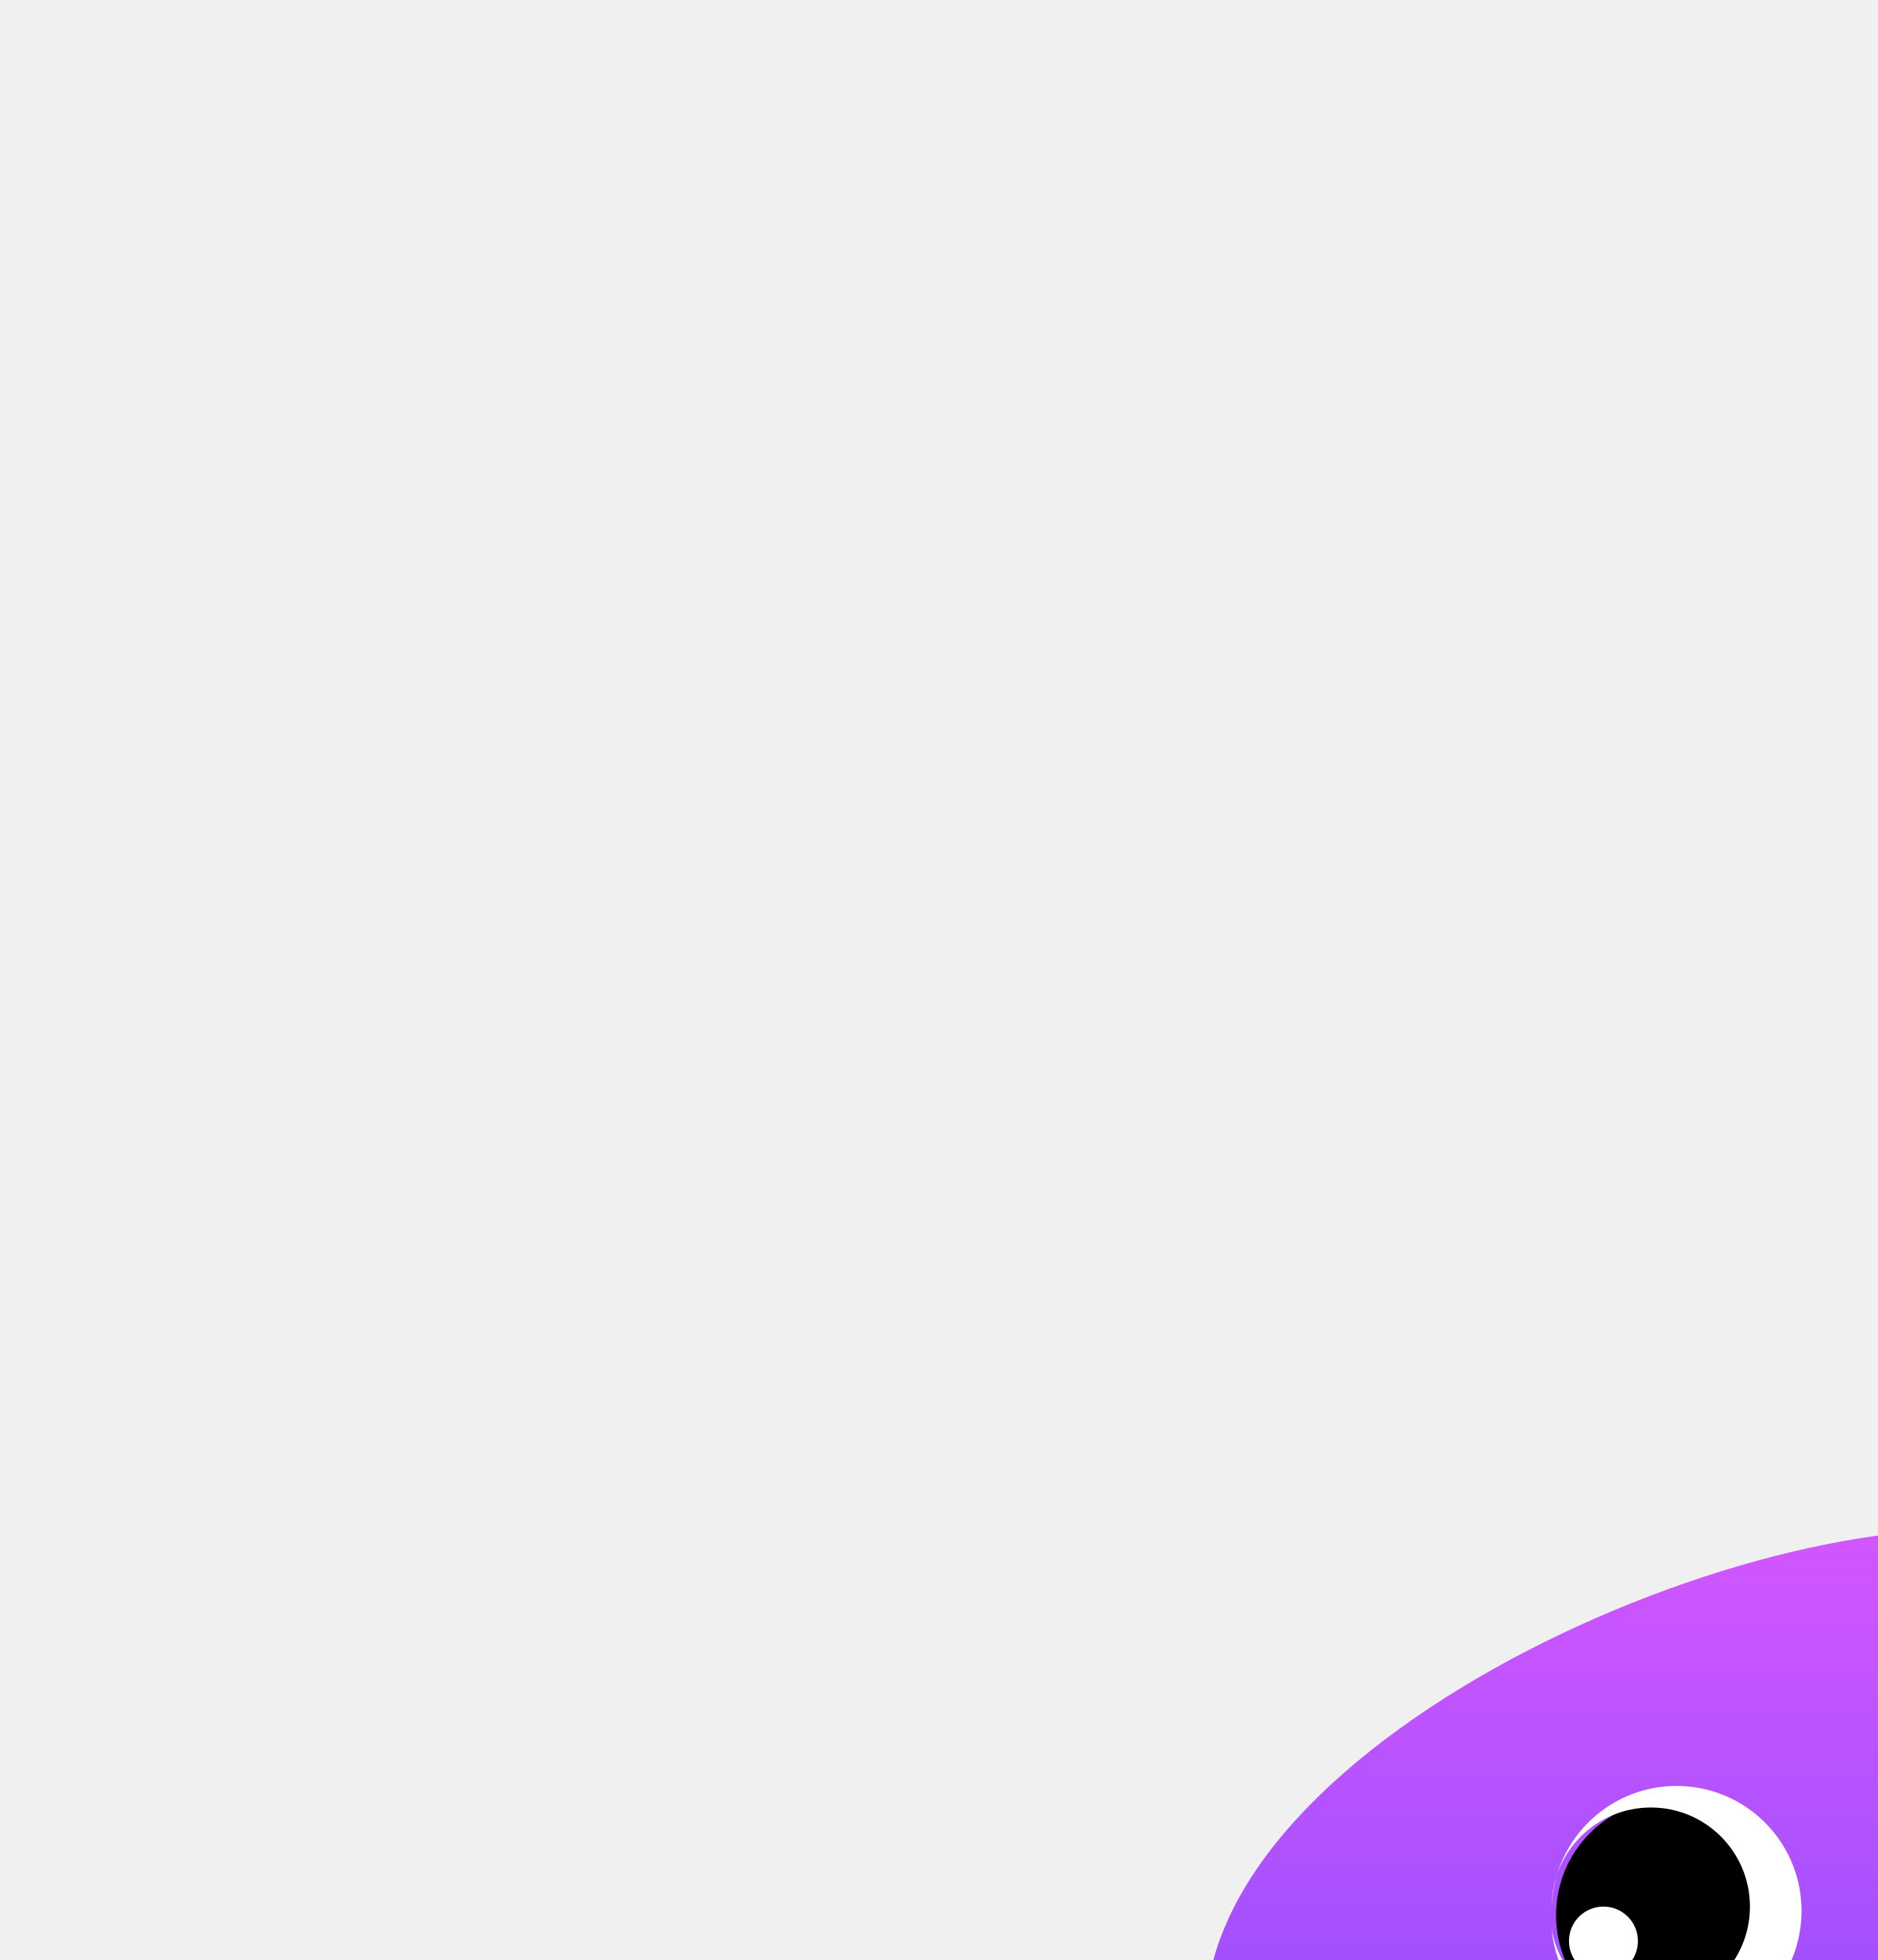
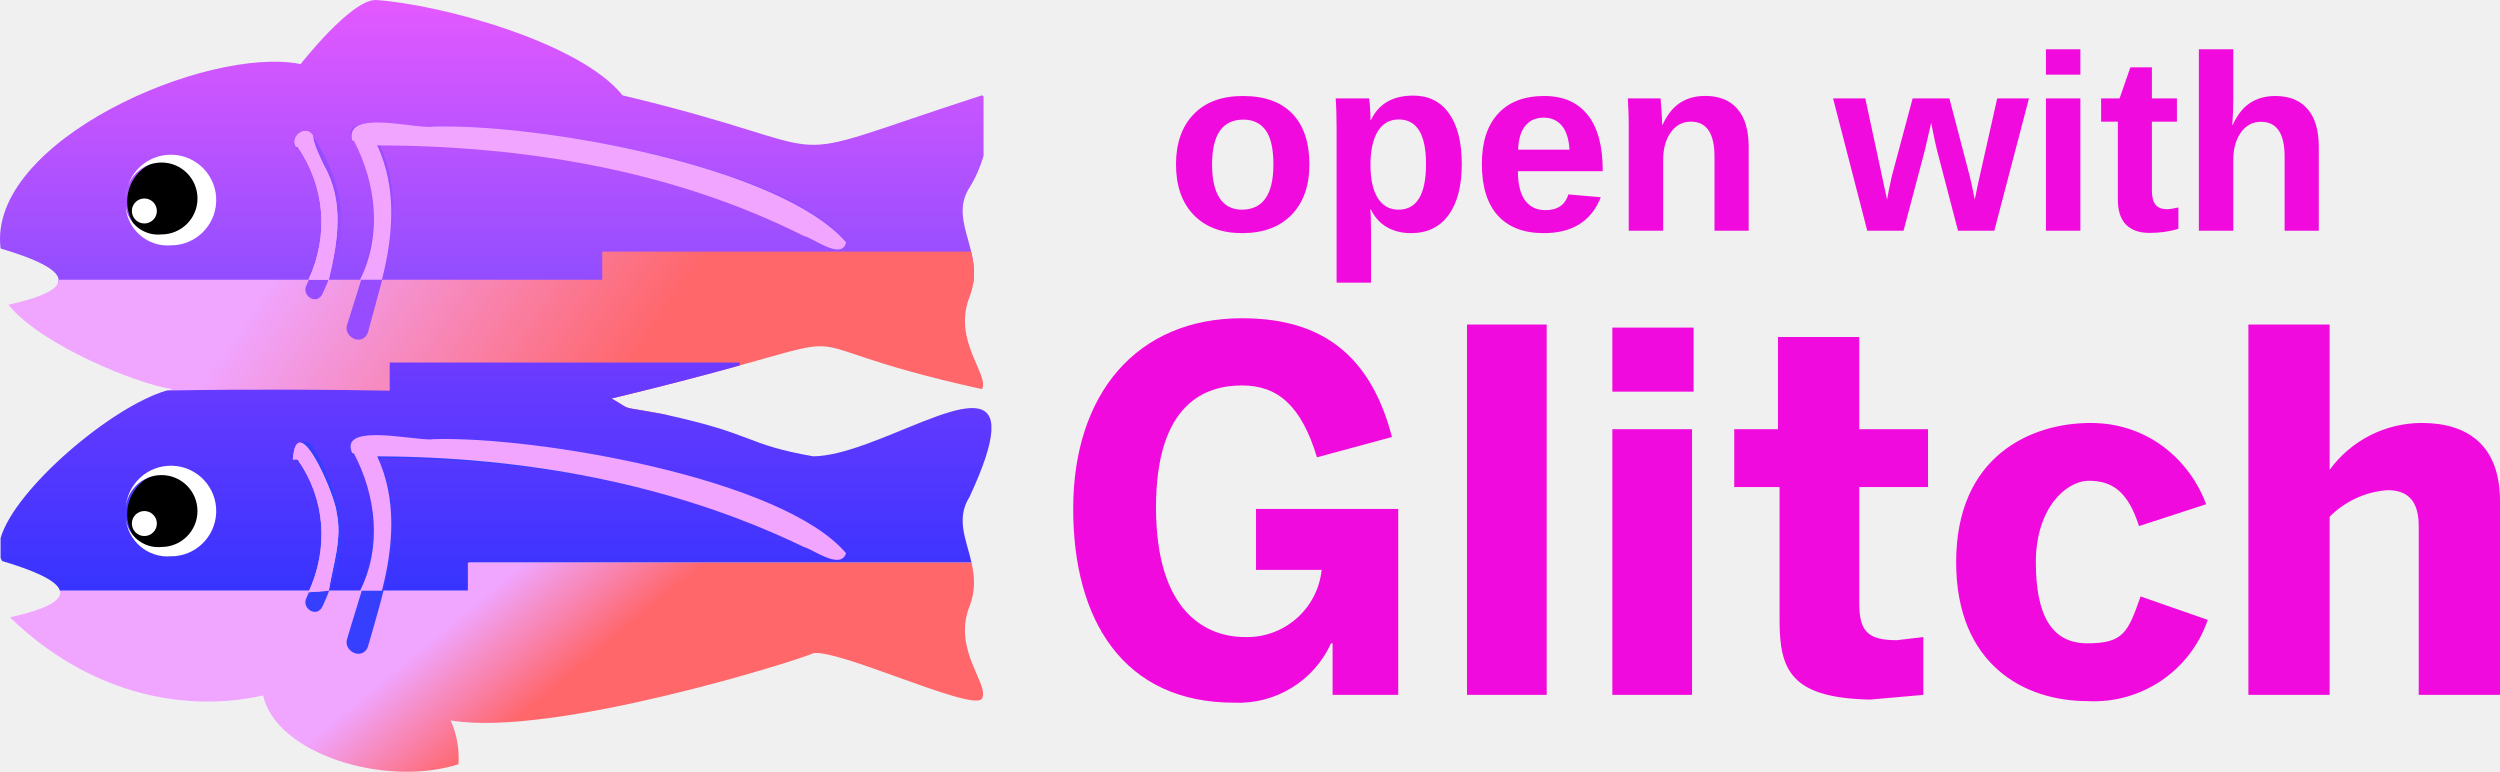
- <svg xmlns="http://www.w3.org/2000/svg" width="136" height="142">
+ <svg xmlns="http://www.w3.org/2000/svg" viewBox="0.641 12.406 499.307 154.138" width="499.307" height="154.138">
  <defs>
    <linearGradient x1="48.679%" y1="-2.76243093e-06%" x2="48.679%" y2="99.392%" id="linearGradient-1">
      <stop stop-color="#E459FF" offset="0" />
      <stop stop-color="#914DFF" offset="1" />
    </linearGradient>
    <linearGradient x1="23.626%" y1="46.645%" x2="65.811%" y2="51.388%" id="linearGradient-2">
      <stop stop-color="#F0A5FF" offset="0" />
      <stop stop-color="#FF676B" offset="1" />
    </linearGradient>
    <linearGradient x1="50%" y1="-2.192%" x2="50%" y2="103.082%" id="linearGradient-3">
      <stop stop-color="#6E3BFF" offset="0" />
      <stop stop-color="#3633FF" offset="1" />
    </linearGradient>
    <linearGradient x1="40.57%" y1="47.672%" x2="57.962%" y2="52.149%" id="linearGradient-4">
      <stop stop-color="#F0A5FF" offset="0" />
      <stop stop-color="#FF676B" offset="1" />
    </linearGradient>
  </defs>
-   <g stroke="none" stroke-width="1" fill="none" fill-rule="evenodd" transform="matrix(1, 0, 0, 1, 87.3158, 98.49089)">
-     <path d="M60.044,12.797 C41.364,9.045 -2.558,28.169 0.117,49.627 L0.117,49.627 C6.762,51.603 12.549,54.019 11.603,56.494 L11.603,56.494 L194.391,56.494 C195.49,49.175 189.747,43.563 193.633,37.455 L193.633,37.455 C194.859,35.526 195.793,33.325 196.442,31.131 L196.442,31.131 L196.442,19.255 C196.345,19.167 196.239,19.093 196.127,19.036 L196.127,19.036 C150.738,33.725 172.78,30.619 124.338,19.043 L124.338,19.043 C115.933,8.493 88.032,0.852 75.026,3.32664305e-14 L75.026,3.32664305e-14 C70.032,3.32664305e-14 60.044,12.797 60.044,12.797" fill="url(#linearGradient-1)" />
-     <path d="M120.284,50.252 L120.284,55.87 L11.703,55.87 C11.803,57.53 9.059,59.235 1.678,60.864 L1.678,60.864 C8.232,68.979 27.581,76.779 34.45,77.718 L34.45,77.718 C33.221,77.974 31.857,78.43 30.405,79.051 L30.405,79.051 C52.372,81.817 78.344,82.753 91.26,83.025 L91.26,83.025 L133.874,83.025 C133.415,82.922 132.944,82.819 132.457,82.712 L132.457,82.712 C122.978,80.927 126.767,82.216 122.157,79.591 L122.157,79.591 C183.183,64.9 147.826,67.072 196.127,77.718 L196.127,77.718 C197.69,74.909 190.199,68.043 193.633,59.306 L193.633,59.306 C194.937,55.982 194.619,53.023 193.964,50.252 L193.964,50.252 L120.284,50.252 Z" fill="url(#linearGradient-2)" />
-     <path d="M77.835,72.412 L77.835,78.031 C67.632,77.818 49.994,77.7 33.339,77.993 L33.339,77.993 C22.337,81.108 2.901,97.713 0.117,107.479 L0.117,107.479 L0.117,111.456 C0.204,111.662 0.307,111.861 0.429,112.052 L0.429,112.052 C6.235,113.778 11.385,115.838 11.965,117.982 L11.965,117.982 L93.754,117.982 L93.754,112.364 L194.035,112.364 C192.987,107.713 190.861,103.612 193.633,99.255 L193.633,99.255 C196.482,93.119 197.818,88.908 198.002,86.133 L198.002,86.133 L198.002,84.9 C197.203,74.582 174.821,91.009 162.42,91.14 L162.42,91.14 C148.375,88.64 151.184,86.77 132.457,82.712 L132.457,82.712 C122.978,80.927 126.767,82.216 122.157,79.591 L122.157,79.591 C133.758,76.798 141.877,74.616 147.751,72.984 L147.751,72.984 L147.751,72.412 L77.835,72.412 Z" fill="url(#linearGradient-3)" />
-     <path d="M70.344,28.091 L70.657,28.091 C78.138,41.341 73.372,51.513 69.408,64.609 L69.408,64.609 C68.291,67.259 72.323,69.31 73.466,66.482 L73.466,66.482 C76.646,54.316 81.684,40.941 75.651,28.715 L75.651,28.715 L76.275,28.715 C105.155,28.937 134.383,34.181 160.548,46.818 L160.548,46.818 C162.286,47.212 167.88,51.513 168.975,48.067 L168.975,48.067 C156.372,33.16 107.328,24.67 86.575,25.279 L86.575,25.279 C85.673,25.45 83.513,25.176 81.044,24.904 L81.044,24.904 C79.109,24.689 76.98,24.477 75.111,24.477 L75.111,24.477 C71.637,24.477 69.071,25.219 70.344,28.091 L70.344,28.091 Z" fill="#974DFF" />
-     <path d="M70.344,28.091 L70.657,28.091 C75.167,36.624 76.325,47.056 71.905,55.87 L71.905,55.87 L76.275,55.87 C78.547,47.015 79.309,37.526 75.338,29.027 L75.338,29.027 C104.562,29.115 134.211,33.9 160.548,47.13 L160.548,47.13 C162.28,47.436 168.204,52.134 168.975,48.379 L168.975,48.379 C155.729,33.191 107.918,24.673 86.575,25.279 L86.575,25.279 C85.545,25.475 83.404,25.188 81,24.898 L81,24.898 C79.146,24.676 77.133,24.452 75.357,24.452 L75.357,24.452 C72.092,24.452 69.614,25.204 70.344,28.091 L70.344,28.091 Z" fill="#F1A5FF" />
-     <path d="M59.108,29.652 L59.42,29.652 C65.482,37.901 65.213,47.873 61.293,56.806 L61.293,56.806 C59.979,58.979 63.244,61.151 64.414,58.679 L64.414,58.679 C66.605,54.056 68.116,48.832 68.16,43.697 L68.16,43.697 C68.203,37.92 65.566,31.961 62.541,27.155 L62.541,27.155 C62.145,26.44 61.571,26.146 60.981,26.146 L60.981,26.146 C59.47,26.146 57.888,28.075 59.108,29.652 L59.108,29.652 Z" fill="#974DFF" />
-     <path d="M65.663,55.87 C67.473,48.317 68.815,40.286 64.726,33.085 C64.155,31.902 62.47,28.488 62.541,27.155 C61.24,24.745 57.775,27.142 59.108,29.34 L59.42,29.34 C64.97,37.265 65.663,47.14 61.605,55.87 L65.663,55.87 Z" fill="#F1A5FF" />
-     <path d="M59.108,29.339 L59.42,29.339 C64.967,37.264 65.663,47.143 61.605,55.87 L61.605,55.87 L65.663,55.87 C67.473,48.317 68.815,40.286 64.726,33.085 L64.726,33.085 C64.155,31.902 62.466,28.487 62.541,27.155 L62.541,27.155 C62.154,26.44 61.58,26.15 60.996,26.15 L60.996,26.15 C59.607,26.15 58.172,27.794 59.108,29.339 L59.108,29.339 Z" fill="#F1A5FF" />
-     <path d="M93.441,112.364 L93.441,117.982 L11.965,117.982 C12.44,119.739 9.836,121.556 1.99,123.288 L1.99,123.288 C17.106,137.977 35.92,142.615 52.55,138.894 L52.55,138.894 C55.15,150.615 77.046,157.322 91.569,152.628 L91.569,152.628 C91.769,149.628 91.235,146.632 90.008,143.888 L90.008,143.888 C110.305,147.344 159.839,131.769 162.42,130.467 L162.42,130.467 C164.758,130.033 171.95,132.602 179.1,135.174 L179.1,135.174 C187.225,138.095 195.296,141.014 196.127,139.519 L196.127,139.519 C197.69,136.71 190.199,129.843 193.633,121.103 L193.633,121.103 C194.887,117.907 194.641,115.045 194.035,112.364 L194.035,112.364 L93.441,112.364 Z" fill="url(#linearGradient-4)" />
-     <path d="M70.344,90.515 L70.657,90.515 C78.21,103.843 73.228,114.143 69.408,127.346 L69.408,127.346 C68.291,129.999 72.323,132.046 73.466,129.219 L73.466,129.219 C76.88,117.196 81.553,103.859 75.651,91.761 L75.651,91.761 L76.275,91.452 C105.146,91.686 134.408,96.446 160.548,109.243 L160.548,109.243 C162.286,109.636 167.88,113.934 168.975,110.491 L168.975,110.491 C156.372,95.587 107.328,87.095 86.575,87.706 L86.575,87.706 C85.673,87.878 83.516,87.603 81.05,87.332 L81.05,87.332 C79.112,87.116 76.98,86.901 75.111,86.901 L75.111,86.901 C71.637,86.901 69.071,87.647 70.344,90.515 L70.344,90.515 Z" fill="#373FFF" />
-     <path d="M70.344,90.515 L70.657,90.515 C75.126,98.958 76.322,109.262 71.905,117.982 L71.905,117.982 L76.275,117.982 C78.563,109.13 79.309,99.639 75.338,91.14 L75.338,91.14 C104.531,91.24 134.095,96.474 160.548,109.243 L160.548,109.243 C162.28,109.636 167.886,113.937 168.975,110.491 L168.975,110.491 C156.375,95.587 107.328,87.091 86.575,87.706 L86.575,87.706 C85.673,87.878 83.519,87.603 81.05,87.332 L81.05,87.332 C79.112,87.116 76.98,86.901 75.111,86.901 L75.111,86.901 C71.637,86.901 69.071,87.647 70.344,90.515 L70.344,90.515 Z" fill="#F1A5FF" />
-     <path d="M59.108,92.077 L59.42,92.077 C65.481,100.326 65.213,110.298 61.293,119.231 C59.979,121.404 63.243,123.576 64.414,121.104 C66.605,116.482 68.116,111.26 68.159,106.122 C68.281,100.183 65.316,94.365 62.541,89.268 C60.999,86.555 56.988,89.929 59.108,92.077" fill="#373FFF" />
-     <path d="M65.663,117.982 C66.468,112.873 68.394,107.682 67.223,102.376 C67.067,99.289 59.33,80.983 58.484,91.764 L59.42,91.764 C65.023,99.689 65.669,109.549 61.605,118.294 L65.663,117.982 Z" fill="#F1A5FF" />
-     <path d="M58.484,91.761 L59.42,91.761 C65.023,99.689 65.669,109.549 61.605,118.294 L61.605,118.294 L65.663,117.982 C66.468,112.876 68.394,107.682 67.223,102.376 L67.223,102.376 C67.101,99.976 62.407,88.399 59.92,88.399 L59.92,88.399 C59.205,88.399 58.674,89.354 58.484,91.761 L58.484,91.761 Z" fill="#F1A5FF" />
-     <path d="M33.826,31.836 C38.479,31.836 42.253,35.61 42.253,40.263 C42.253,44.917 38.479,48.691 33.826,48.691 C29.172,48.691 25.398,44.917 25.398,40.263 C25.398,35.61 29.172,31.836 33.826,31.836" fill="#000000" />
-     <path d="M25.087,39.639 L25.087,39.639 C25.258,34.642 29.447,30.731 34.444,30.906 C39.441,31.078 43.352,35.27 43.177,40.263 C43.012,45.136 39.014,49 34.138,49.003 C29.497,49.359 25.446,45.885 25.09,41.247 C25.087,41.231 25.087,41.215 25.087,41.2 C25.574,44.702 28.748,47.189 32.266,46.818 C36.229,46.818 39.444,43.606 39.444,39.639 C39.444,35.675 36.229,32.46 32.266,32.46 C28.302,32.46 25.087,35.675 25.087,39.639" fill="#FFFFFF" />
-     <path d="M28.833,39.639 C30.209,39.639 31.33,40.757 31.33,42.136 C31.33,43.516 30.209,44.633 28.833,44.633 C27.453,44.633 26.336,43.516 26.336,42.136 C26.336,40.757 27.453,39.639 28.833,39.639" fill="#FFFFFF" />
-     <path d="M33.826,94.262 C38.479,94.262 42.253,98.033 42.253,102.686 C42.253,107.34 38.479,111.114 33.826,111.114 C29.172,111.114 25.398,107.34 25.398,102.686 C25.398,98.033 29.172,94.262 33.826,94.262" fill="#000000" />
-     <path d="M25.087,101.751 L25.087,101.751 C25.258,96.754 29.447,92.843 34.444,93.018 C39.441,93.19 43.352,97.382 43.177,102.375 C43.012,107.251 39.014,111.112 34.138,111.115 C29.497,111.471 25.446,108 25.09,103.359 C25.087,103.343 25.087,103.327 25.087,103.312 C25.411,106.917 28.601,109.576 32.206,109.248 C32.228,109.245 32.244,109.242 32.266,109.242 C36.229,109.239 39.441,106.021 39.438,102.057 C39.435,98.093 36.217,94.881 32.25,94.885 C28.411,94.891 25.255,97.915 25.087,101.751" fill="#FFFFFF" />
-     <path d="M28.833,102.065 C30.209,102.065 31.33,103.18 31.33,104.562 C31.33,105.939 30.209,107.059 28.833,107.059 C27.453,107.059 26.336,105.939 26.336,104.562 C26.336,103.18 27.453,102.065 28.833,102.065" fill="#FFFFFF" />
+   <g>
+     <g stroke="none" stroke-width="1" fill="none" fill-rule="evenodd" transform="matrix(1, 0, 0, 1, 0.641271, 12.40599)">
+       <path d="M60.044,12.797 C41.364,9.045 -2.558,28.169 0.117,49.627 L0.117,49.627 C6.762,51.603 12.549,54.019 11.603,56.494 L11.603,56.494 L194.391,56.494 C195.49,49.175 189.747,43.563 193.633,37.455 L193.633,37.455 C194.859,35.526 195.793,33.325 196.442,31.131 L196.442,31.131 L196.442,19.255 C196.345,19.167 196.239,19.093 196.127,19.036 L196.127,19.036 C150.738,33.725 172.78,30.619 124.338,19.043 L124.338,19.043 C115.933,8.493 88.032,0.852 75.026,3.32664305e-14 L75.026,3.32664305e-14 C70.032,3.32664305e-14 60.044,12.797 60.044,12.797" fill="url(#linearGradient-1)" />
+       <path d="M120.284,50.252 L120.284,55.87 L11.703,55.87 C11.803,57.53 9.059,59.235 1.678,60.864 L1.678,60.864 C8.232,68.979 27.581,76.779 34.45,77.718 L34.45,77.718 C33.221,77.974 31.857,78.43 30.405,79.051 L30.405,79.051 C52.372,81.817 78.344,82.753 91.26,83.025 L91.26,83.025 L133.874,83.025 C133.415,82.922 132.944,82.819 132.457,82.712 L132.457,82.712 C122.978,80.927 126.767,82.216 122.157,79.591 L122.157,79.591 C183.183,64.9 147.826,67.072 196.127,77.718 L196.127,77.718 C197.69,74.909 190.199,68.043 193.633,59.306 L193.633,59.306 C194.937,55.982 194.619,53.023 193.964,50.252 L193.964,50.252 L120.284,50.252 Z" fill="url(#linearGradient-2)" />
+       <path d="M77.835,72.412 L77.835,78.031 C67.632,77.818 49.994,77.7 33.339,77.993 L33.339,77.993 C22.337,81.108 2.901,97.713 0.117,107.479 L0.117,107.479 L0.117,111.456 C0.204,111.662 0.307,111.861 0.429,112.052 L0.429,112.052 C6.235,113.778 11.385,115.838 11.965,117.982 L11.965,117.982 L93.754,117.982 L93.754,112.364 L194.035,112.364 C192.987,107.713 190.861,103.612 193.633,99.255 L193.633,99.255 C196.482,93.119 197.818,88.908 198.002,86.133 L198.002,86.133 L198.002,84.9 C197.203,74.582 174.821,91.009 162.42,91.14 L162.42,91.14 C148.375,88.64 151.184,86.77 132.457,82.712 L132.457,82.712 C122.978,80.927 126.767,82.216 122.157,79.591 L122.157,79.591 C133.758,76.798 141.877,74.616 147.751,72.984 L147.751,72.984 L147.751,72.412 L77.835,72.412 Z" fill="url(#linearGradient-3)" />
+       <path d="M70.344,28.091 L70.657,28.091 C78.138,41.341 73.372,51.513 69.408,64.609 L69.408,64.609 C68.291,67.259 72.323,69.31 73.466,66.482 L73.466,66.482 C76.646,54.316 81.684,40.941 75.651,28.715 L75.651,28.715 L76.275,28.715 C105.155,28.937 134.383,34.181 160.548,46.818 L160.548,46.818 C162.286,47.212 167.88,51.513 168.975,48.067 L168.975,48.067 C156.372,33.16 107.328,24.67 86.575,25.279 L86.575,25.279 C85.673,25.45 83.513,25.176 81.044,24.904 L81.044,24.904 C79.109,24.689 76.98,24.477 75.111,24.477 L75.111,24.477 C71.637,24.477 69.071,25.219 70.344,28.091 L70.344,28.091 Z" fill="#974DFF" />
+       <path d="M70.344,28.091 L70.657,28.091 C75.167,36.624 76.325,47.056 71.905,55.87 L71.905,55.87 L76.275,55.87 C78.547,47.015 79.309,37.526 75.338,29.027 L75.338,29.027 C104.562,29.115 134.211,33.9 160.548,47.13 L160.548,47.13 C162.28,47.436 168.204,52.134 168.975,48.379 L168.975,48.379 C155.729,33.191 107.918,24.673 86.575,25.279 L86.575,25.279 C85.545,25.475 83.404,25.188 81,24.898 L81,24.898 C79.146,24.676 77.133,24.452 75.357,24.452 L75.357,24.452 C72.092,24.452 69.614,25.204 70.344,28.091 L70.344,28.091 Z" fill="#F1A5FF" />
+       <path d="M59.108,29.652 L59.42,29.652 C65.482,37.901 65.213,47.873 61.293,56.806 L61.293,56.806 C59.979,58.979 63.244,61.151 64.414,58.679 L64.414,58.679 C66.605,54.056 68.116,48.832 68.16,43.697 L68.16,43.697 C68.203,37.92 65.566,31.961 62.541,27.155 L62.541,27.155 C62.145,26.44 61.571,26.146 60.981,26.146 L60.981,26.146 C59.47,26.146 57.888,28.075 59.108,29.652 L59.108,29.652 Z" fill="#974DFF" />
+       <path d="M65.663,55.87 C67.473,48.317 68.815,40.286 64.726,33.085 C64.155,31.902 62.47,28.488 62.541,27.155 C61.24,24.745 57.775,27.142 59.108,29.34 L59.42,29.34 C64.97,37.265 65.663,47.14 61.605,55.87 L65.663,55.87 Z" fill="#F1A5FF" />
+       <path d="M59.108,29.339 L59.42,29.339 C64.967,37.264 65.663,47.143 61.605,55.87 L61.605,55.87 L65.663,55.87 C67.473,48.317 68.815,40.286 64.726,33.085 L64.726,33.085 C64.155,31.902 62.466,28.487 62.541,27.155 L62.541,27.155 C62.154,26.44 61.58,26.15 60.996,26.15 L60.996,26.15 C59.607,26.15 58.172,27.794 59.108,29.339 L59.108,29.339 Z" fill="#F1A5FF" />
+       <path d="M93.441,112.364 L93.441,117.982 L11.965,117.982 C12.44,119.739 9.836,121.556 1.99,123.288 L1.99,123.288 C17.106,137.977 35.92,142.615 52.55,138.894 L52.55,138.894 C55.15,150.615 77.046,157.322 91.569,152.628 L91.569,152.628 C91.769,149.628 91.235,146.632 90.008,143.888 L90.008,143.888 C110.305,147.344 159.839,131.769 162.42,130.467 L162.42,130.467 C164.758,130.033 171.95,132.602 179.1,135.174 L179.1,135.174 C187.225,138.095 195.296,141.014 196.127,139.519 L196.127,139.519 C197.69,136.71 190.199,129.843 193.633,121.103 L193.633,121.103 C194.887,117.907 194.641,115.045 194.035,112.364 L194.035,112.364 L93.441,112.364 Z" fill="url(#linearGradient-4)" />
+       <path d="M70.344,90.515 L70.657,90.515 C78.21,103.843 73.228,114.143 69.408,127.346 L69.408,127.346 C68.291,129.999 72.323,132.046 73.466,129.219 L73.466,129.219 C76.88,117.196 81.553,103.859 75.651,91.761 L75.651,91.761 L76.275,91.452 C105.146,91.686 134.408,96.446 160.548,109.243 L160.548,109.243 C162.286,109.636 167.88,113.934 168.975,110.491 L168.975,110.491 C156.372,95.587 107.328,87.095 86.575,87.706 L86.575,87.706 C85.673,87.878 83.516,87.603 81.05,87.332 L81.05,87.332 C79.112,87.116 76.98,86.901 75.111,86.901 L75.111,86.901 C71.637,86.901 69.071,87.647 70.344,90.515 L70.344,90.515 Z" fill="#373FFF" />
+       <path d="M70.344,90.515 L70.657,90.515 C75.126,98.958 76.322,109.262 71.905,117.982 L71.905,117.982 L76.275,117.982 C78.563,109.13 79.309,99.639 75.338,91.14 L75.338,91.14 C104.531,91.24 134.095,96.474 160.548,109.243 L160.548,109.243 C162.28,109.636 167.886,113.937 168.975,110.491 L168.975,110.491 C156.375,95.587 107.328,87.091 86.575,87.706 L86.575,87.706 C85.673,87.878 83.519,87.603 81.05,87.332 L81.05,87.332 C79.112,87.116 76.98,86.901 75.111,86.901 L75.111,86.901 C71.637,86.901 69.071,87.647 70.344,90.515 L70.344,90.515 Z" fill="#F1A5FF" />
+       <path d="M59.108,92.077 L59.42,92.077 C65.481,100.326 65.213,110.298 61.293,119.231 C59.979,121.404 63.243,123.576 64.414,121.104 C66.605,116.482 68.116,111.26 68.159,106.122 C68.281,100.183 65.316,94.365 62.541,89.268 C60.999,86.555 56.988,89.929 59.108,92.077" fill="#373FFF" />
+       <path d="M65.663,117.982 C66.468,112.873 68.394,107.682 67.223,102.376 C67.067,99.289 59.33,80.983 58.484,91.764 L59.42,91.764 C65.023,99.689 65.669,109.549 61.605,118.294 L65.663,117.982 Z" fill="#F1A5FF" />
+       <path d="M58.484,91.761 L59.42,91.761 C65.023,99.689 65.669,109.549 61.605,118.294 L61.605,118.294 L65.663,117.982 C66.468,112.876 68.394,107.682 67.223,102.376 L67.223,102.376 C67.101,99.976 62.407,88.399 59.92,88.399 L59.92,88.399 C59.205,88.399 58.674,89.354 58.484,91.761 L58.484,91.761 Z" fill="#F1A5FF" />
+       <path d="M33.826,31.836 C38.479,31.836 42.253,35.61 42.253,40.263 C42.253,44.917 38.479,48.691 33.826,48.691 C29.172,48.691 25.398,44.917 25.398,40.263 C25.398,35.61 29.172,31.836 33.826,31.836" fill="#000000" />
+       <path d="M25.087,39.639 L25.087,39.639 C25.258,34.642 29.447,30.731 34.444,30.906 C39.441,31.078 43.352,35.27 43.177,40.263 C43.012,45.136 39.014,49 34.138,49.003 C29.497,49.359 25.446,45.885 25.09,41.247 C25.087,41.231 25.087,41.215 25.087,41.2 C25.574,44.702 28.748,47.189 32.266,46.818 C36.229,46.818 39.444,43.606 39.444,39.639 C39.444,35.675 36.229,32.46 32.266,32.46 C28.302,32.46 25.087,35.675 25.087,39.639" fill="#FFFFFF" />
+       <path d="M28.833,39.639 C30.209,39.639 31.33,40.757 31.33,42.136 C31.33,43.516 30.209,44.633 28.833,44.633 C27.453,44.633 26.336,43.516 26.336,42.136 C26.336,40.757 27.453,39.639 28.833,39.639" fill="#FFFFFF" />
+       <path d="M33.826,94.262 C38.479,94.262 42.253,98.033 42.253,102.686 C42.253,107.34 38.479,111.114 33.826,111.114 C29.172,111.114 25.398,107.34 25.398,102.686 C25.398,98.033 29.172,94.262 33.826,94.262" fill="#000000" />
+       <path d="M25.087,101.751 L25.087,101.751 C25.258,96.754 29.447,92.843 34.444,93.018 C39.441,93.19 43.352,97.382 43.177,102.375 C43.012,107.251 39.014,111.112 34.138,111.115 C29.497,111.471 25.446,108 25.09,103.359 C25.087,103.343 25.087,103.327 25.087,103.312 C25.411,106.917 28.601,109.576 32.206,109.248 C32.228,109.245 32.244,109.242 32.266,109.242 C36.229,109.239 39.441,106.021 39.438,102.057 C39.435,98.093 36.217,94.881 32.25,94.885 C28.411,94.891 25.255,97.915 25.087,101.751" fill="#FFFFFF" />
+       <path d="M28.833,102.065 C30.209,102.065 31.33,103.18 31.33,104.562 C31.33,105.939 30.209,107.059 28.833,107.059 C27.453,107.059 26.336,105.939 26.336,104.562 C26.336,103.18 27.453,102.065 28.833,102.065" fill="#FFFFFF" />
+     </g>
+     <path d="M 248.689 75.967 C 262.734 75.967 273.968 81.585 278.649 99.688 L 263.671 103.746 C 260.549 93.446 255.868 89.388 248.689 89.388 C 241.51 89.388 231.522 92.822 231.522 113.734 C 231.522 134.649 241.51 139.64 249.313 139.64 C 257.132 139.846 263.796 134 264.604 126.219 L 251.498 126.219 L 251.498 114.046 L 279.901 114.046 L 279.901 151.188 L 266.792 151.188 L 266.792 140.892 L 266.48 140.892 C 263.05 148.42 255.393 153.114 247.128 152.749 C 224.968 152.749 214.98 136.21 214.98 114.046 C 214.98 90.949 227.777 75.967 248.689 75.967 Z M 418.171 96.88 C 430.029 96.88 438.147 104.683 441.268 113.111 L 427.847 117.48 C 425.662 110.614 422.541 108.429 417.859 108.429 C 413.177 108.429 407.247 114.047 407.247 124.659 C 407.247 135.268 410.368 140.89 417.544 140.89 C 424.726 140.89 425.662 138.705 428.159 131.526 L 441.58 136.208 C 438.103 146.386 428.287 153.016 417.544 152.435 C 405.059 152.435 391.329 145.259 391.329 124.659 C 391.329 103.435 406.311 96.88 418.171 96.88 Z M 371.978 79.711 L 371.978 98.13 L 385.711 98.13 L 385.711 109.678 L 371.978 109.678 L 371.978 132.772 C 371.978 138.39 373.538 140.266 379.469 140.266 L 384.772 139.642 L 384.772 151.19 L 374.163 152.127 C 358.241 151.815 356.059 146.193 356.059 136.208 L 356.059 109.678 L 347.008 109.678 L 347.008 98.13 L 355.744 98.13 L 355.744 79.711 L 371.978 79.711 Z M 309.552 77.216 L 309.552 151.189 L 293.634 151.189 L 293.634 77.216 L 309.552 77.216 Z M 338.579 98.128 L 338.579 151.189 L 322.661 151.189 L 322.661 98.128 L 338.579 98.128 Z M 465.923 77.216 L 465.923 106.243 C 470.215 100.36 477.06 96.88 484.342 96.88 C 493.393 96.88 499.948 101.249 499.948 112.486 L 499.948 151.189 L 483.714 151.189 L 483.714 117.48 C 483.714 112.798 481.845 110.301 477.472 110.301 C 473.108 110.616 469.007 112.501 465.923 115.607 L 465.923 151.189 L 449.696 151.189 L 449.696 77.216 L 465.923 77.216 Z M 338.892 77.84 L 338.892 90.637 L 322.661 90.637 L 322.661 77.84 L 338.892 77.84 Z" stroke="none" stroke-width="1" fill-rule="evenodd" style="fill: rgb(241, 10, 221);" />
+     <text style="fill: rgb(241, 10, 221); font-family: Arial, sans-serif; font-size: 50px; font-weight: 700; white-space: pre;" x="233.564" y="58.486">open with</text>
  </g>
-   <path d="M 335.364 162.052 C 349.409 162.052 360.643 167.67 365.324 185.773 L 350.346 189.831 C 347.224 179.531 342.543 175.473 335.364 175.473 C 328.185 175.473 318.197 178.907 318.197 199.819 C 318.197 220.734 328.185 225.725 335.988 225.725 C 343.807 225.931 350.471 220.085 351.279 212.304 L 338.173 212.304 L 338.173 200.131 L 366.576 200.131 L 366.576 237.273 L 353.467 237.273 L 353.467 226.977 L 353.155 226.977 C 349.725 234.505 342.068 239.199 333.803 238.834 C 311.643 238.834 301.655 222.295 301.655 200.131 C 301.655 177.034 314.452 162.052 335.364 162.052 Z M 504.846 182.965 C 516.704 182.965 524.822 190.768 527.943 199.196 L 514.522 203.565 C 512.337 196.699 509.216 194.514 504.534 194.514 C 499.852 194.514 493.922 200.132 493.922 210.744 C 493.922 221.353 497.043 226.975 504.219 226.975 C 511.401 226.975 512.337 224.79 514.834 217.611 L 528.255 222.293 C 524.778 232.471 514.962 239.101 504.219 238.52 C 491.734 238.52 478.004 231.344 478.004 210.744 C 478.004 189.52 492.986 182.965 504.846 182.965 Z M 458.653 165.796 L 458.653 184.215 L 472.386 184.215 L 472.386 195.763 L 458.653 195.763 L 458.653 218.857 C 458.653 224.475 460.213 226.351 466.144 226.351 L 471.447 225.727 L 471.447 237.275 L 460.838 238.212 C 444.916 237.9 442.734 232.278 442.734 222.293 L 442.734 195.763 L 433.683 195.763 L 433.683 184.215 L 442.419 184.215 L 442.419 165.796 L 458.653 165.796 Z M 396.227 163.301 L 396.227 237.274 L 380.309 237.274 L 380.309 163.301 L 396.227 163.301 Z M 425.254 184.213 L 425.254 237.274 L 409.336 237.274 L 409.336 184.213 L 425.254 184.213 Z M 552.598 163.301 L 552.598 192.328 C 556.89 186.445 563.735 182.965 571.017 182.965 C 580.068 182.965 586.623 187.334 586.623 198.571 L 586.623 237.274 L 570.389 237.274 L 570.389 203.565 C 570.389 198.883 568.52 196.386 564.147 196.386 C 559.783 196.701 555.682 198.586 552.598 201.692 L 552.598 237.274 L 536.371 237.274 L 536.371 163.301 L 552.598 163.301 Z M 425.567 163.925 L 425.567 176.722 L 409.336 176.722 L 409.336 163.925 L 425.567 163.925 Z" stroke="none" stroke-width="1" fill-rule="evenodd" style="fill: rgb(241, 10, 221);" />
-   <text style="fill: rgb(241, 10, 221); font-family: Arial, sans-serif; font-size: 50px; font-weight: 700; white-space: pre;" x="320.239" y="144.571">open with</text>
</svg>
